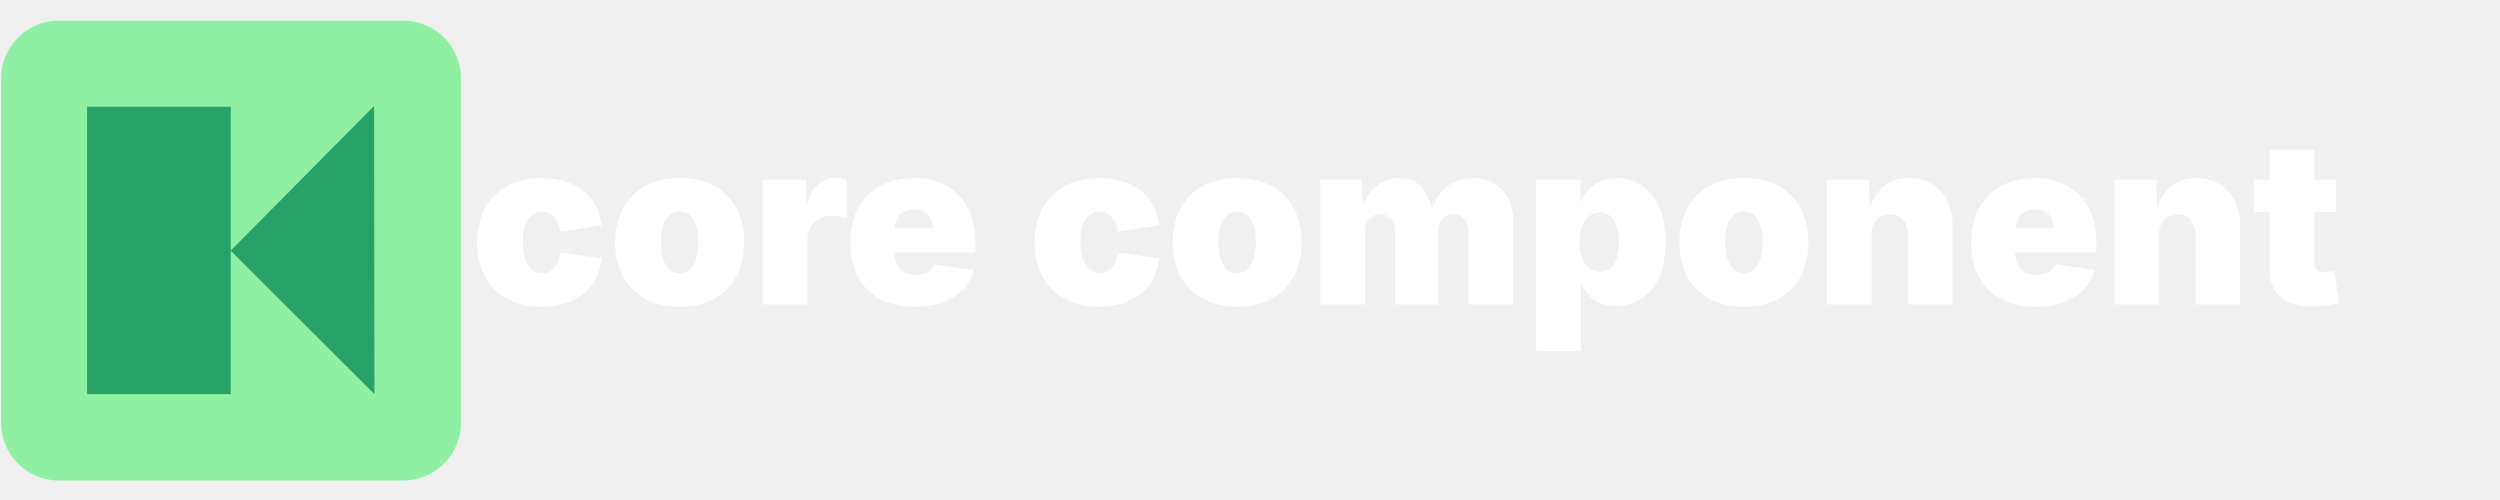
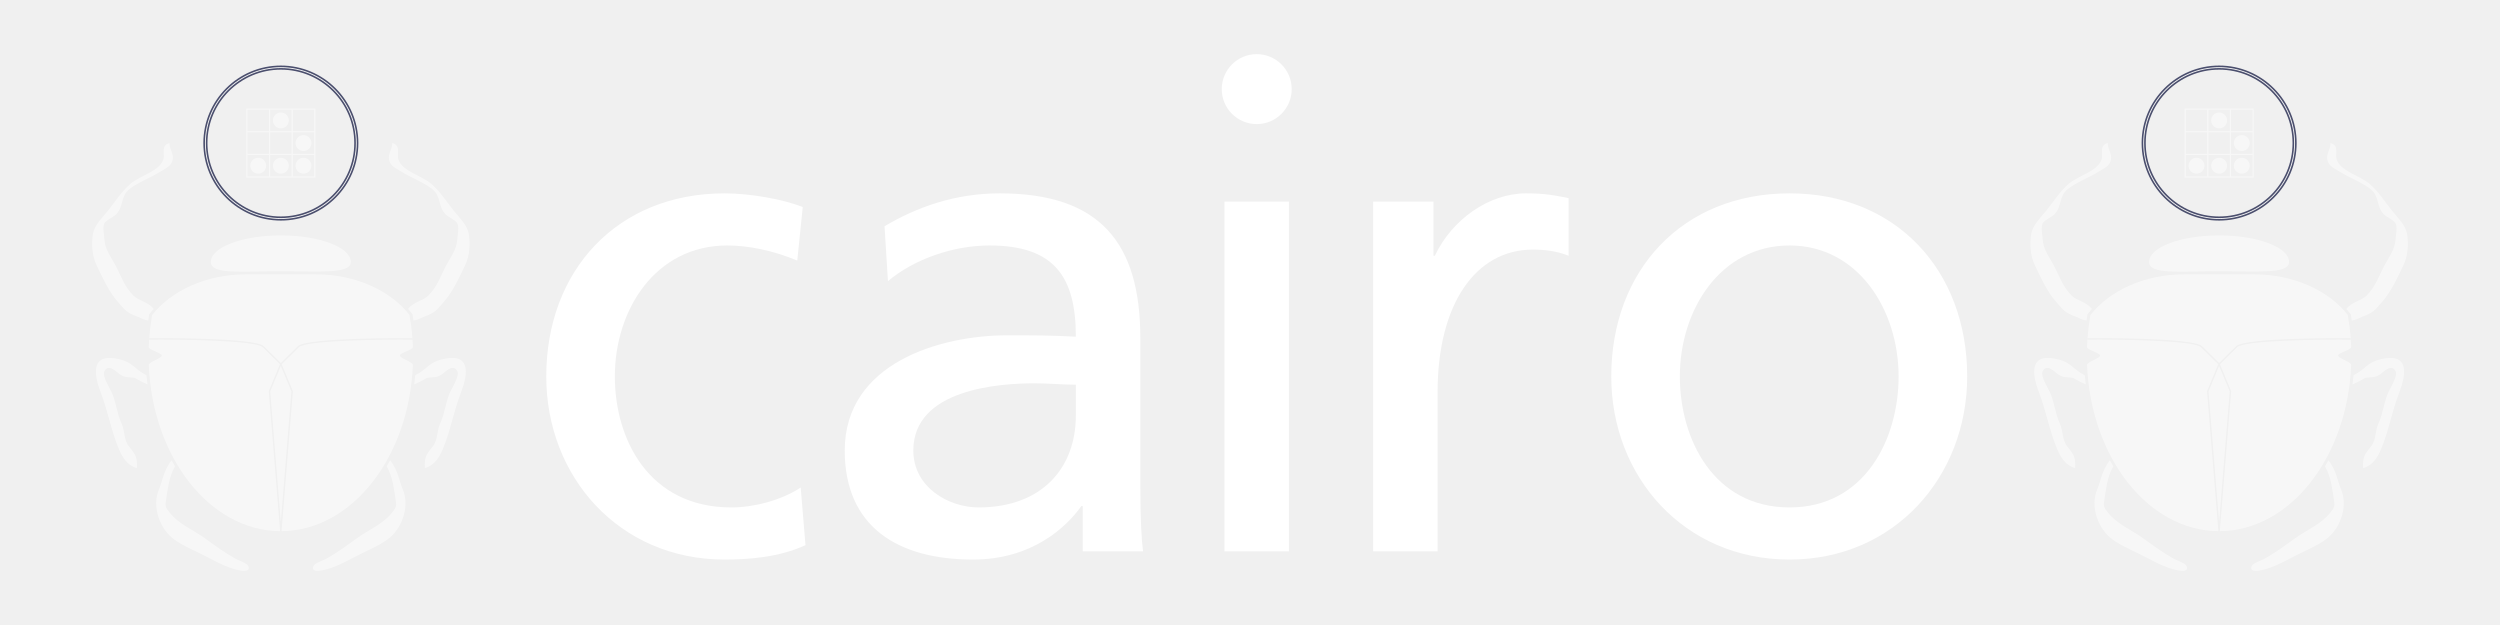
- <svg xmlns="http://www.w3.org/2000/svg" width="130" height="26" version="1.1" id="svg10">
-   <defs id="defs14" />
-   <g id="g3174" transform="matrix(1.270823,0,0,1.270823,-622.8853,712.8297)" style="stroke-width:2.974">
-     <text xml:space="preserve" style="font-style:normal;font-variant:normal;font-weight:900;font-stretch:normal;font-size:9.365px;line-height:1.25;font-family:Inter;-inkscape-font-specification:'Inter, Heavy';font-variant-ligatures:normal;font-variant-caps:normal;font-variant-numeric:normal;font-variant-east-asian:normal;text-align:center;letter-spacing:0px;word-spacing:0px;text-anchor:middle;fill:#ffffff;fill-opacity:1;stroke-width:0.787" x="552.366" y="-548.459" id="text2096">
-       <tspan id="tspan2094" style="font-style:normal;font-variant:normal;font-weight:900;font-stretch:normal;font-size:9.365px;font-family:Inter;-inkscape-font-specification:'Inter, Heavy';font-variant-ligatures:normal;font-variant-caps:normal;font-variant-numeric:normal;font-variant-east-asian:normal;fill:#ffffff;fill-opacity:1;stroke-width:0.787" x="552.366" y="-548.459">core component</tspan>
-     </text>
-     <g transform="matrix(1.176013,0,0,1.176013,937.0628,-1155.755)" id="g12" style="stroke-width:0.669">
-       <rect ry="11.291" rx="11.291" y="2409.281" x="4128.568" height="90" width="90" fill="#201a26" transform="matrix(0.17778,0,0,0.17778,-1113.968,78.203)" stroke-width="3.764" id="rect2" style="fill:#8ff0a4;fill-opacity:1" />
-       <rect style="fill:#26a269;stroke:none;stroke-width:0.669;-inkscape-stroke:none;stop-color:#000000" id="rect117" width="5" height="10" x="-377" y="509.52" />
-       <path style="fill:#26a269;fill-opacity:1;stroke:none;stroke-width:0.669px;stroke-linecap:butt;stroke-linejoin:miter;stroke-opacity:1" d="m -372.003,514.528 4.991,-5.037 0.011,10.029 z" id="path1141" />
+ <svg xmlns="http://www.w3.org/2000/svg" xmlns:xlink="http://www.w3.org/1999/xlink" width="300" height="75" version="1.1" id="svg10">
+   <defs id="defs14">
+     <radialGradient id="grd" r="60" gradientUnits="userSpaceOnUse">
+       <stop offset="0" stop-color="#9a9a9a" id="stop26" />
+       <stop offset="0.70" stop-color="#bababa" id="stop27" />
+       <stop offset="0.95" stop-color="#fff" id="stop28" />
+     </radialGradient>
+     <radialGradient id="radialGradient3" r="60" gradientUnits="userSpaceOnUse">
+       <stop offset="0" stop-color="#9a9a9a" id="stop1" />
+       <stop offset="0.70" stop-color="#bababa" id="stop2" />
+       <stop offset="0.95" stop-color="#fff" id="stop3" />
+     </radialGradient>
+     <radialGradient id="radialGradient6" r="60" gradientUnits="userSpaceOnUse">
+       <stop offset="0" stop-color="#9a9a9a" id="stop4" />
+       <stop offset="0.70" stop-color="#bababa" id="stop5" />
+       <stop offset="0.95" stop-color="#fff" id="stop6" />
+     </radialGradient>
+     <radialGradient id="radialGradient9" r="60" gradientUnits="userSpaceOnUse">
+       <stop offset="0" stop-color="#9a9a9a" id="stop7" />
+       <stop offset="0.70" stop-color="#bababa" id="stop8" />
+       <stop offset="0.95" stop-color="#fff" id="stop9" />
+     </radialGradient>
+     <radialGradient id="radialGradient12" r="60" gradientUnits="userSpaceOnUse">
+       <stop offset="0" stop-color="#9a9a9a" id="stop10" />
+       <stop offset="0.70" stop-color="#bababa" id="stop11" />
+       <stop offset="0.95" stop-color="#fff" id="stop12" />
+     </radialGradient>
+     <radialGradient id="radialGradient15" r="60" gradientUnits="userSpaceOnUse">
+       <stop offset="0" stop-color="#9a9a9a" id="stop13" />
+       <stop offset="0.70" stop-color="#bababa" id="stop14" />
+       <stop offset="0.95" stop-color="#fff" id="stop15" />
+     </radialGradient>
+   </defs>
+   <g id="g139" transform="matrix(3.08961,0,0,3.08961,1.350756,-2.492259)" style="stroke-width:0.324">
+     <g transform="matrix(0.02663516,0,0,0.02663516,18.03632,-2.68387)" id="g76" style="fill:#ffffff;stroke-width:1.288">
+       <path transform="translate(65)" d="M 412,433 C 385,422 336,413 298,413 142,413 38,525 38,680 c 0,146 106,267 260,267 34,0 79,-3 118,-21 l -7,-84 c -29,19 -69,29 -101,29 -121,0 -170,-100 -170,-191 0,-97 59,-191 164,-191 30,0 66,7 102,22 l 8,-78" id="path72" style="stroke-width:1.288;fill:#ffffff" />
+       <path transform="translate(492.25)" d="m 109,541 c 38,-32 95,-52 148,-52 94,0 126,45 126,133 -37,-2 -63,-2 -100,-2 -97,0 -237,40 -237,168 0,111 77,159 187,159 86,0 136,-47 158,-78 h 2 v 66 h 88 c -2,-15 -4,-42 -4,-100 V 624 c 0,-139 -59,-211 -205,-211 -65,0 -121,20 -168,48 l 5,80 m 274,196 c 0,76 -49,134 -142,134 -43,0 -95,-29 -95,-83 0,-90 126,-98 177,-98 20,0 40,2 60,2 v 45" id="path73" style="stroke-width:1.288;fill:#ffffff" />
+       <path transform="translate(1000)" d="m 92,935 h 94 V 425 H 92 V 935 M 88,261 a 51,51 0 1 1 102,0 51,51 0 1 1 -102,0" id="path74" style="stroke-width:1.288;fill:#ffffff" />
+       <path transform="translate(1228.75)" d="m 80,935 h 94 V 703 c 0,-128 55,-208 139,-208 16,0 35,2 52,9 v -84 c -20,-4 -34,-7 -62,-7 -54,0 -108,38 -133,91 h -2 V 425 H 80 v 510" id="path75" style="stroke-width:1.288;fill:#ffffff" />
+       <path transform="translate(1610)" d="M 46,680 C 46,826 152,947 306,947 459,947 565,826 565,680 565,525 461,413 306,413 150,413 46,525 46,680 m 100,0 c 0,-97 59,-191 160,-191 100,0 159,94 159,191 0,91 -49,191 -159,191 C 195,871 146,771 146,680" id="path76" style="stroke-width:1.288;fill:#ffffff" />
    </g>
+     <g transform="matrix(-0.04884788,0,0,0.04884788,89.25583,3.383569)" id="g109" style="stroke-width:1.288;fill:#ffffff;fill-opacity:0.494">
+       <g id="g138" style="stroke-width:1.288;fill:#ffffff;fill-opacity:0.494">
+         <g id="g97" transform="matrix(-1,0,0,1,1612.852,61)" style="fill:#ffffff;fill-opacity:0.494;stroke-width:1.288">
+           <g transform="translate(-61,-61)" id="g80" style="fill:#ffffff;fill-opacity:0.494;stroke-width:1.288" />
+           <g id="g96" transform="scale(9)" style="fill:#ffffff;fill-opacity:0.494;stroke-width:1.288">
+             <g fill="#ffffff" id="g91" style="fill:#ffffff;fill-opacity:0.494;stroke-width:1.288">
+               <rect x="-2.95" y="-3.05" width="6" height="0.1" id="rect80" style="fill:#ffffff;fill-opacity:0.494;stroke-width:1.288" />
+               <rect x="2.95" y="-2.95" width="0.1" height="6" id="rect81" style="fill:#ffffff;fill-opacity:0.494;stroke-width:1.288" />
+               <rect x="-3.05" y="2.95" width="6" height="0.1" id="rect82" style="fill:#ffffff;fill-opacity:0.494;stroke-width:1.288" />
+               <rect x="-3.05" y="-3.05" width="0.1" height="6" id="rect83" style="fill:#ffffff;fill-opacity:0.494;stroke-width:1.288" />
+               <rect x="-1.05" y="-2.95" width="0.1" height="5.9" id="rect84" style="fill:#ffffff;fill-opacity:0.494;stroke-width:1.288" />
+               <rect x="0.95" y="-2.95" width="0.1" height="5.9" id="rect85" style="fill:#ffffff;fill-opacity:0.494;stroke-width:1.288" />
+               <rect x="-2.95" y="-1.05" width="1.9" height="0.1" id="rect86" style="fill:#ffffff;fill-opacity:0.494;stroke-width:1.288" />
+               <rect x="-0.95" y="-1.05" width="1.9" height="0.1" id="rect87" style="fill:#ffffff;fill-opacity:0.494;stroke-width:1.288" />
+               <rect x="1.05" y="-1.05" width="1.9" height="0.1" id="rect88" style="fill:#ffffff;fill-opacity:0.494;stroke-width:1.288" />
+               <rect x="-2.95" y="0.95" width="1.9" height="0.1" id="rect89" style="fill:#ffffff;fill-opacity:0.494;stroke-width:1.288" />
+               <rect x="-0.95" y="0.95" width="1.9" height="0.1" id="rect90" style="fill:#ffffff;fill-opacity:0.494;stroke-width:1.288" />
+               <rect x="1.05" y="0.95" width="1.9" height="0.1" id="rect91" style="fill:#ffffff;fill-opacity:0.494;stroke-width:1.288" />
+             </g>
+             <g fill="#ffffff" id="g95" style="fill:#ffffff;fill-opacity:0.494;stroke-width:1.288">
+               <circle cy="-2" r="0.7" id="circle91" cx="0" style="fill:#ffffff;fill-opacity:0.494;stroke-width:1.288" />
+               <circle cx="2" r="0.7" id="circle92" cy="0" style="fill:#ffffff;fill-opacity:0.494;stroke-width:1.288" />
+               <circle cx="-2" cy="2" r="0.7" id="circle93" style="fill:#ffffff;fill-opacity:0.494;stroke-width:1.288" />
+               <circle cy="2" r="0.7" id="circle94" cx="0" style="fill:#ffffff;fill-opacity:0.494;stroke-width:1.288" />
+               <circle cx="2" cy="2" r="0.7" id="circle95" style="fill:#ffffff;fill-opacity:0.494;stroke-width:1.288" />
+             </g>
+           </g>
+         </g>
+         <g id="g108" fill="#3b80ae" transform="matrix(-1,0,0,1,1612.852,231)" style="stroke-width:1.288;fill:#ffffff;fill-opacity:0.494">
+           <g transform="translate(-150,-170)" id="g107" style="stroke-width:1.288;fill:#ffffff;fill-opacity:0.494">
+             <path d="m 205.599,94.567 c 0,-11.668 -24.914,-21.129 -55.628,-21.129 -30.723,0 -55.624,9.46 -55.624,21.129 0,10.203 24.901,7.346 55.624,7.346 30.714,0 55.628,2.32 55.628,-7.346 z" id="path97" style="fill:#ffffff;fill-opacity:0.494;stroke-width:1.288" />
+             <path d="m 136.423,161.506 c 0,0 12.751,12.577 13.547,13.362 2.262,-2.232 13.545,-13.362 13.545,-13.362 7.135,-7.036 87.111,-6.399 91.066,-6.363 -0.469,-6.298 -1.254,-12.472 -2.325,-18.519 -15.183,-19.279 -42.811,-32.225 -74.485,-32.225 h -55.518 c -31.745,0 -59.439,13.011 -74.598,32.37 -1.054,6 -1.829,12.128 -2.296,18.374 3.962,-0.037 83.929,-0.673 91.064,6.363 z" id="path98" style="fill:#ffffff;fill-opacity:0.494;stroke-width:1.288" />
+             <path d="m 149.97,301.187 c 2.005,-24.729 8.386,-103.483 8.405,-103.721 -0.09,-0.219 -6.478,-15.578 -8.405,-20.214 -1.936,4.655 -8.316,19.995 -8.408,20.214 0.02,0.238 6.403,78.992 8.408,103.721 z" id="path99" style="fill:#ffffff;fill-opacity:0.494;stroke-width:1.288" />
+             <path d="m 140.403,197.149 8.862,-21.31 -13.686,-13.499 c -5.65,-5.573 -67.074,-6.235 -90.259,-6.019 l -0.006,-0.622 c -0.154,2.144 -0.271,4.302 -0.35,6.475 -0.076,2.207 10.392,4.706 10.392,6.717 0,2.319 -10.457,5.084 -10.359,7.631 2.993,73.349 48.53,131.631 104.372,132.048 l -9.02,-111.29 z" id="path100" style="fill:#ffffff;fill-opacity:0.494;stroke-width:1.288" />
+             <path d="m 244.585,168.891 c 0,-2.011 10.467,-4.506 10.391,-6.715 -0.079,-2.174 -0.195,-4.332 -0.351,-6.479 l -0.004,0.624 c -23.186,-0.216 -84.608,0.445 -90.26,6.017 l -13.688,13.502 8.915,21.438 -9.017,111.29 c 55.854,-0.417 101.378,-58.698 104.373,-132.049 0.096,-2.543 -10.359,-5.31 -10.359,-7.628 z" id="path101" style="fill:#ffffff;fill-opacity:0.494;stroke-width:1.288" />
+             <path d="m 44.506,141.12 c -4.135,-0.856 -4.895,-1.54 -7.935,-2.92 -9.59,-3.364 -10.376,-5.481 -16.08,-11.86 C 13.065,118.034 7.83,106.198 3.391,96.877 -0.185,89.352 -0.593,80.468 0.531,72.604 1.522,65.669 7.675,59.735 12.605,53.684 18.449,46.493 22.961,38.862 30.529,32.33 38.265,25.648 53.732,22.521 56.697,12.682 57.86,8.819 54.334,1.766 61.482,0 c -0.366,4.703 3.639,8.477 2.397,13.575 -1.129,4.627 -4.368,5.811 -9.611,9.099 -7.564,4.746 -18.366,8.779 -24.748,13.965 -7.175,5.827 -4.369,13.771 -10.569,20.057 -2.001,2.03 -7.901,4.706 -9.137,6.83 -1.861,3.199 -0.297,9.572 -0.116,13.12 0.425,8.284 5.588,14.244 9.555,22.045 4.152,8.141 6.429,15.409 13.411,22.519 4.183,4.262 11.429,4.802 16.21,10.647 l -3.555,4.186 z" id="path102" style="fill:#ffffff;fill-opacity:0.494;stroke-width:1.288" />
+             <path d="m 43.94,191.922 -0.809,-7.346 C 33.625,179.997 32.792,174.804 22.393,172.11 -1.335,165.959 1.032,183.36 6.861,198.483 c 5.676,14.726 8.237,30.23 14.345,44.795 2.805,6.688 6.919,13.213 14.298,15.127 0.372,-8.435 -0.917,-10.651 -6.113,-16.919 -4.395,-5.293 -3.326,-12.548 -6.072,-18.504 -3.581,-7.804 -4.196,-15.646 -7.279,-23.502 -1.363,-3.479 -8.33,-13.966 -6.452,-17.861 3.183,-6.603 9.178,-0.083 12.179,2.077 4.218,3.036 6.467,2.223 11.681,2.898 0.593,0.079 3.557,2.162 10.492,5.328 z" id="path103" style="fill:#ffffff;fill-opacity:0.494;stroke-width:1.288" />
+             <path d="m 65.839,257.063 -2.771,-4.837 c -6.68,8.928 -6.993,16.228 -10.056,23.347 -5.277,12.263 -0.157,28.851 9.854,37.676 6.052,5.375 15.907,9.618 23.122,13.136 10.035,4.892 20.113,11.286 31.336,13.396 2.482,0.466 8.798,1.295 6.693,-3.522 -0.975,-2.237 -8.091,-4.591 -10.146,-5.734 -8.312,-4.623 -16.377,-10.524 -24.142,-16.176 -9.498,-6.862 -20.843,-11.186 -28.311,-20.684 -3.054,-3.885 -3.544,-4.922 -2.816,-9.39 0.693,-4.263 1.344,-9.174 2.241,-13.439 1.012,-4.807 2.431,-9.458 4.996,-13.773 z" id="path104" style="fill:#ffffff;fill-opacity:0.494;stroke-width:1.288" />
+             <path d="m 255.487,141.12 c 4.134,-0.856 4.896,-1.54 7.936,-2.92 9.583,-3.364 10.369,-5.481 16.071,-11.86 7.428,-8.306 12.661,-20.142 17.115,-29.463 3.574,-7.525 3.983,-16.409 2.86,-24.273 -0.992,-6.935 -7.157,-12.869 -12.087,-18.92 C 281.539,46.493 277.026,38.862 269.463,32.33 261.728,25.648 246.261,22.521 243.296,12.682 242.135,8.819 245.66,1.766 238.511,0 c 0.366,4.703 -3.637,8.477 -2.396,13.575 1.131,4.627 4.368,5.811 9.611,9.099 7.563,4.746 18.367,8.779 24.747,13.965 7.17,5.827 4.362,13.771 10.563,20.057 2.001,2.03 7.901,4.706 9.139,6.83 1.859,3.199 0.295,9.572 0.113,13.12 -0.424,8.284 -5.588,14.244 -9.553,22.045 -4.152,8.141 -6.431,15.409 -13.404,22.519 -4.184,4.262 -11.429,4.802 -16.211,10.647 l 3.556,4.186 z" id="path105" style="fill:#ffffff;fill-opacity:0.494;stroke-width:1.288" />
+             <path d="m 256.053,191.922 0.81,-7.346 c 9.507,-4.579 10.34,-9.772 20.73,-12.466 23.741,-6.151 21.374,11.25 15.534,26.373 -5.676,14.726 -8.238,30.23 -14.347,44.795 -2.804,6.688 -6.911,13.213 -14.291,15.127 -0.371,-8.435 0.918,-10.651 6.113,-16.919 4.39,-5.293 3.319,-12.548 6.066,-18.504 3.58,-7.804 4.197,-15.646 7.278,-23.502 1.363,-3.479 8.33,-13.966 6.453,-17.861 -3.184,-6.603 -9.179,-0.083 -12.181,2.077 -4.217,3.036 -6.458,2.223 -11.672,2.898 -0.595,0.079 -3.56,2.162 -10.493,5.328 z" id="path106" style="fill:#ffffff;fill-opacity:0.494;stroke-width:1.288" />
+             <path d="m 234.155,257.063 2.771,-4.837 c 6.679,8.928 6.991,16.228 10.057,23.347 5.274,12.263 0.154,28.851 -9.854,37.676 -6.055,5.375 -15.903,9.618 -23.117,13.136 -10.034,4.892 -20.127,11.286 -31.351,13.396 -2.481,0.466 -8.789,1.295 -6.691,-3.522 0.976,-2.237 8.092,-4.591 10.146,-5.734 8.312,-4.623 16.392,-10.524 24.155,-16.176 9.498,-6.862 20.838,-11.186 28.305,-20.684 3.055,-3.885 3.543,-4.922 2.818,-9.39 -0.696,-4.263 -1.346,-9.174 -2.244,-13.439 -1.013,-4.807 -2.432,-9.458 -4.995,-13.773 z" id="path107" style="fill:#ffffff;fill-opacity:0.494;stroke-width:1.288" />
+           </g>
+         </g>
+         <path fill="#8a8a8a" d="m 1551.855,61 c 0,33.636 27.364,61 61,61 33.636,0 61,-27.364 61,-61 0,-33.636 -27.364,-61 -61,-61 -33.636,0 -61,27.364 -61,61 z m 2,0 c 0,-32.533 26.467,-59 59,-59 32.532,0 59,26.467 59,59 0,32.533 -26.468,59 -59,59 -32.533,0 -59,-26.467 -59,-59 z" id="path109" style="fill:#ffffff;stroke:#4a4e6d;stroke-width:1.288;stroke-opacity:1;fill-opacity:0.494" />
+       </g>
+     </g>
+     <use x="0" y="0" xlink:href="#g109" id="use138" transform="translate(75.28242)" style="stroke-width:0.324;fill:#ffffff;fill-opacity:0.494" />
  </g>
</svg>
